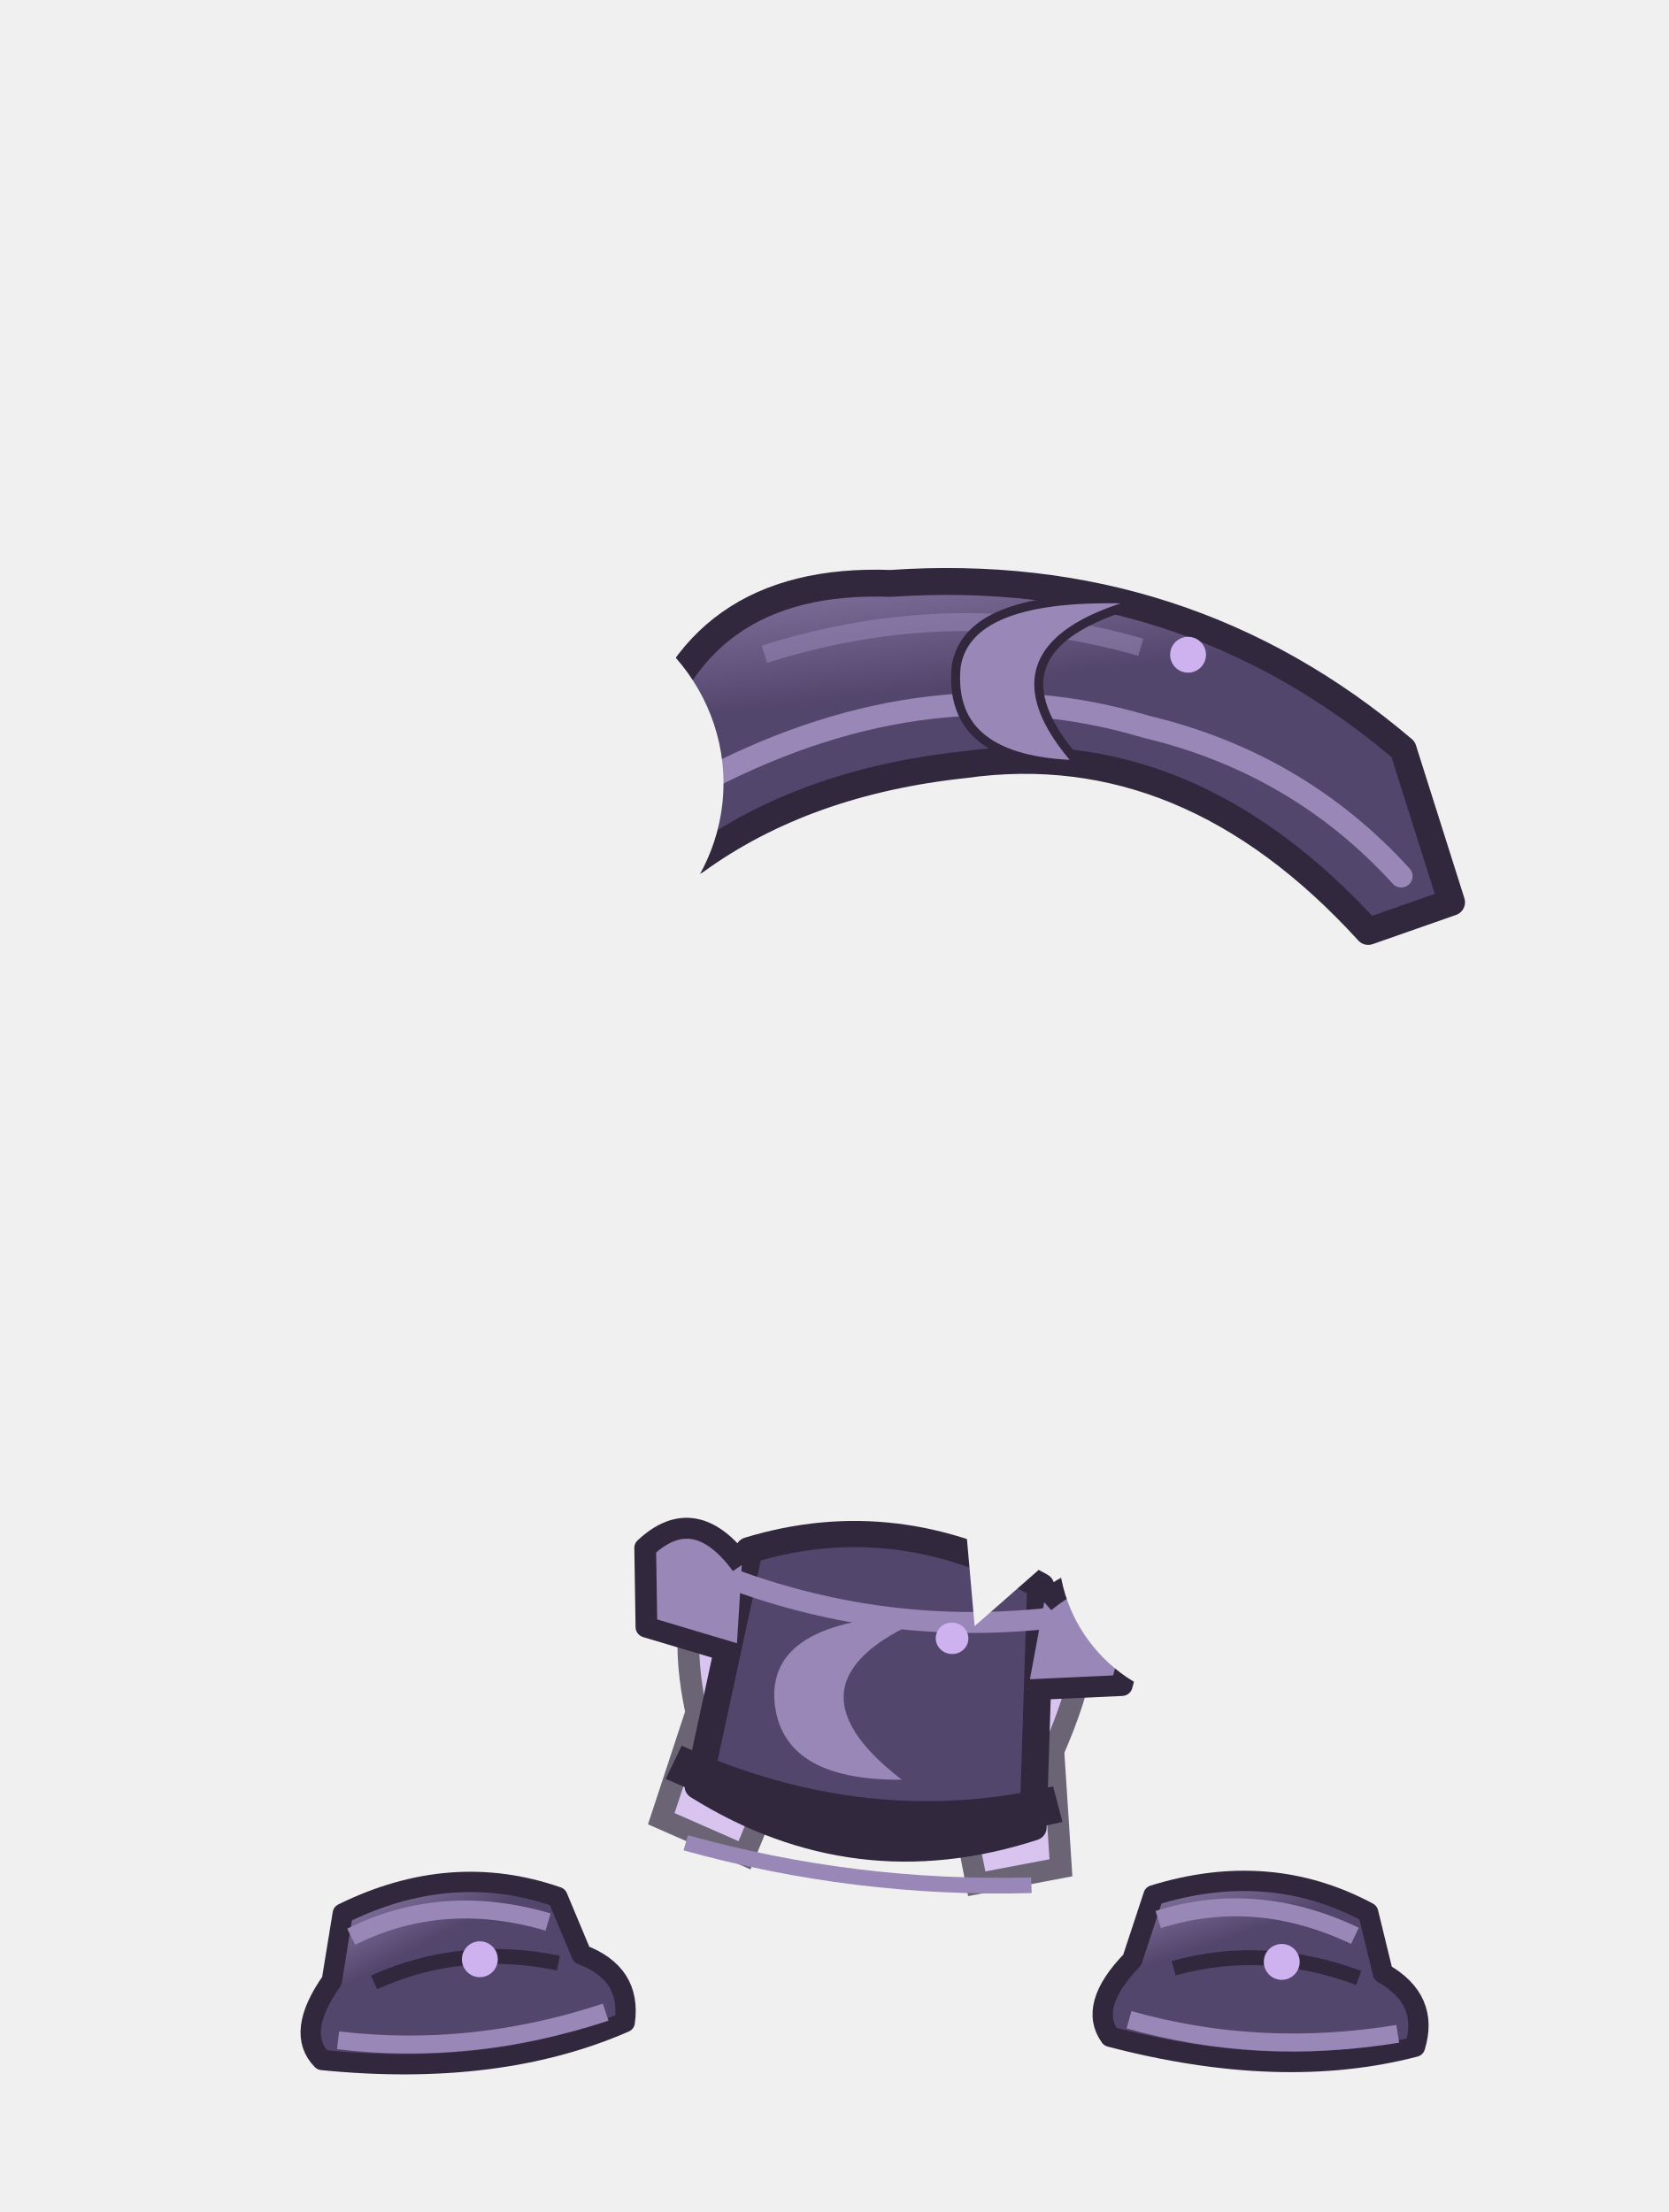
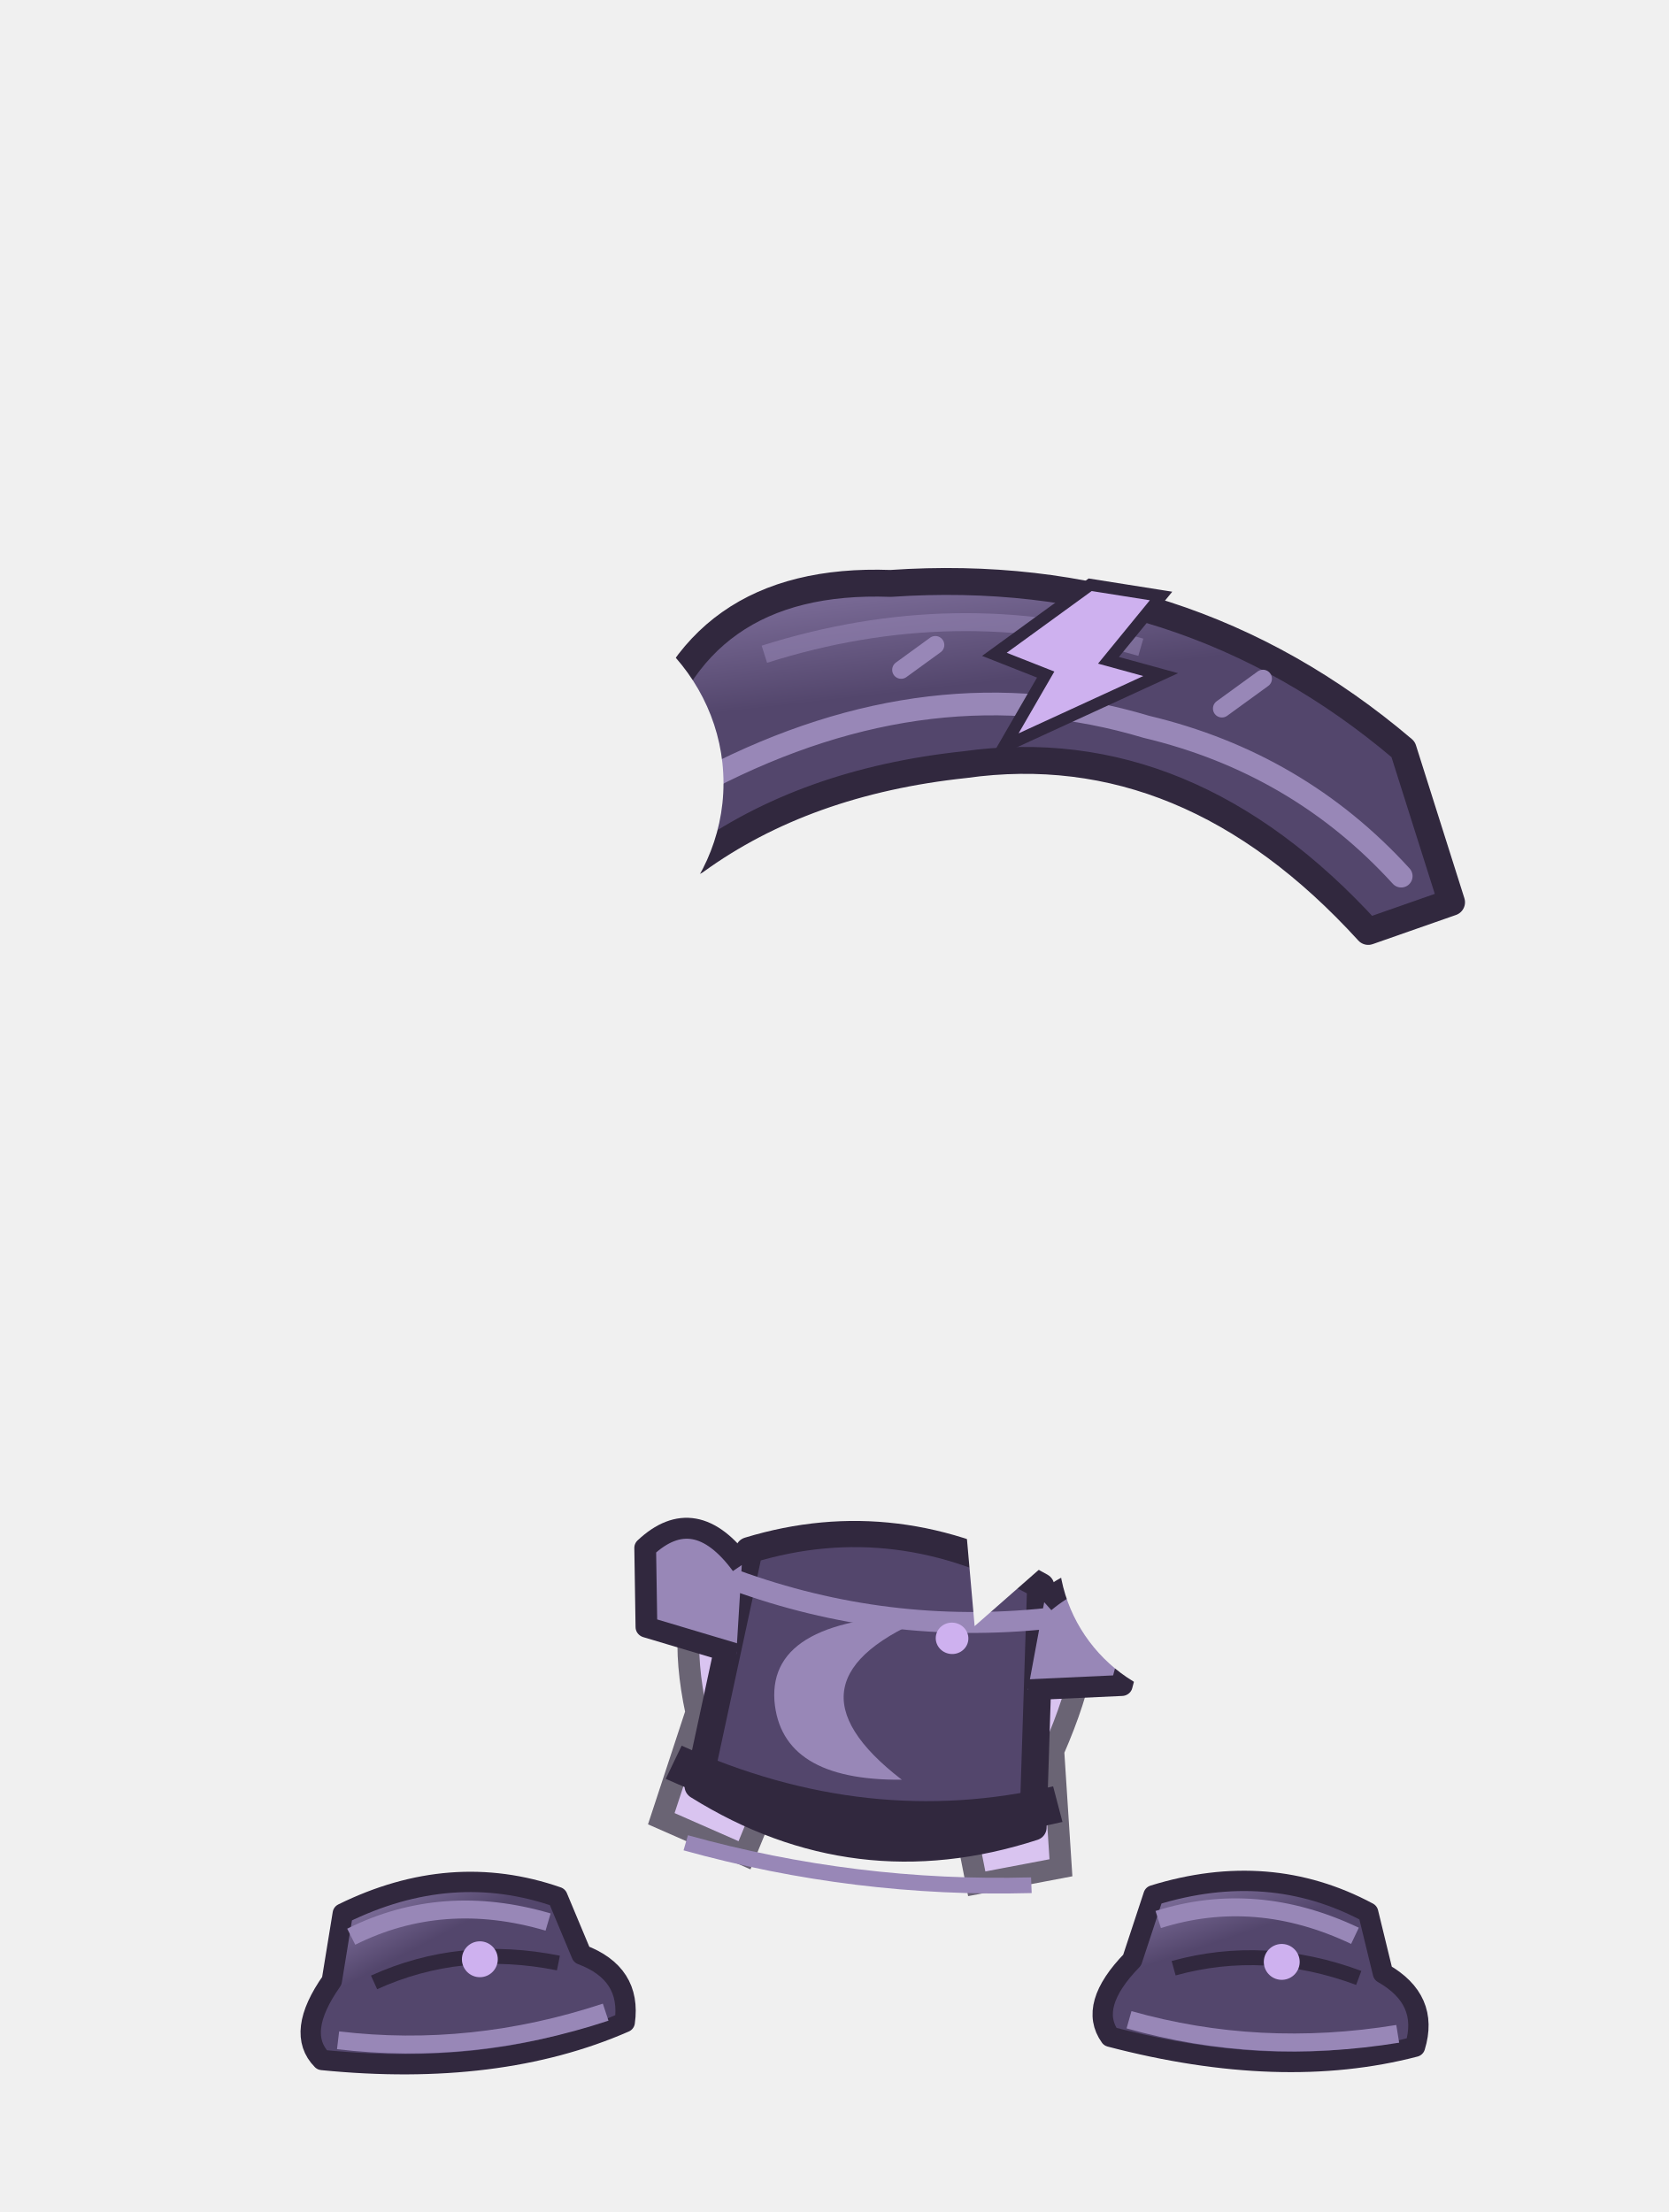
<svg xmlns="http://www.w3.org/2000/svg" width="279" height="370" viewBox="0 0 279 370" data-armor="shadow" data-phase="hurt" data-frame="2">
  <defs>
    <linearGradient id="metal" x1="0" y1="0" x2=".7" y2="1">
      <stop stop-color="#9887b7" />
      <stop offset=".4" stop-color="#53466c" />
      <stop offset="1" stop-color="#53466c" />
    </linearGradient>
    <mask id="details" maskUnits="userSpaceOnUse" x="0" y="0" width="279" height="370">
      <rect width="279" height="370" fill="white" />
      <g fill="black">
        <ellipse data-protect="flower" cx="86" cy="131" rx="35" ry="33" />
        <ellipse data-protect="paw" cx="74" cy="209" rx="26" ry="25" />
        <ellipse data-protect="paw" cx="203" cy="259" rx="26" ry="26" />
        <polygon data-protect="scarf" points="103,215 160,238 163,272 204,236" />
      </g>
    </mask>
  </defs>
  <g mask="url(#details)">
    <g transform="translate(78 335) rotate(-6)">
      <g data-part="boot">
        <path d="M-19 -17Q0 -24 17 -16L20 -6Q28 -2 26 6Q4 13 -25 7Q-29 2 -22 -6Z" fill="url(#metal)" stroke="#31283e" stroke-width="3.4" stroke-linejoin="round" />
        <path d="M-18 -13Q-2 -19 15 -12M-22 4Q0 9 23 4" fill="none" stroke="#9887b7" stroke-width="3" />
        <path d="M-15 -5Q0 -10 16 -5" fill="none" stroke="#31283e" stroke-width="2.5" />
        <circle cx="3" cy="-7" r="3" fill="#ceb1ef" />
      </g>
    </g>
    <g transform="translate(211 335) rotate(3)">
      <g data-part="boot">
        <path d="M-19 -17Q0 -24 17 -16L20 -6Q28 -2 26 6Q4 13 -25 7Q-29 2 -22 -6Z" fill="url(#metal)" stroke="#31283e" stroke-width="3.4" stroke-linejoin="round" />
        <path d="M-18 -13Q-2 -19 15 -12M-22 4Q0 9 23 4" fill="none" stroke="#9887b7" stroke-width="3" />
        <path d="M-15 -5Q0 -10 16 -5" fill="none" stroke="#31283e" stroke-width="2.5" />
        <circle cx="3" cy="-7" r="3" fill="#ceb1ef" />
      </g>
    </g>
    <g transform="translate(147 284) rotate(7)">
      <g data-part="chestplate" transform="translate(-45.5 -35) scale(0.91 0.875)">
        <path d="M16 18Q11 29 17 47L13 68 29 73 34 54 66 54 72 73 87 68 83 46Q89 25 84 18" fill="#ceb1ef" opacity=".7" stroke="#31283e" stroke-width="4" />
        <path d="M23 15 Q49 3 77 15 L81 61 Q50 76 19 61Z" fill="#53466c" stroke="#31283e" stroke-width="5" stroke-linejoin="round" />
        <path d="M22 18Q12 7 4 17L6 32 23 35M78 18Q88 7 96 17L94 32 77 35" fill="#9887b7" stroke="#31283e" stroke-width="4" stroke-linejoin="round" />
        <path d="M21 21Q50 28 79 21" fill="none" stroke="#9887b7" stroke-width="4" />
        <path d="M14 57Q51 69 85 56" fill="none" stroke="#31283e" stroke-width="7" />
        <path d="M58 23Q30 39 56 55Q34 58 31 43Q28 27 58 23Z" fill="#9887b7" />
        <circle cx="62" cy="27" r="3" fill="#ceb1ef" />
        <path d="M18 72Q50 77 82 72" fill="none" stroke="#9887b7" stroke-width="3" />
      </g>
    </g>
    <g transform="translate(172 163) rotate(9)">
      <g data-part="helmet">
        <path d="M-69 -26Q-66 -57 -33 -61Q15 -72 56 -47L68 -23L55 -16Q20 -44 -16 -33Q-42 -26 -58 -10Z" fill="url(#metal)" stroke="#31283e" stroke-width="4.5" stroke-linejoin="round" />
        <path d="M-58 -24Q-24 -49 13 -44Q39 -42 59 -26" fill="none" stroke="#9887b7" stroke-width="3.8" stroke-linecap="round" />
        <path d="M-52 -46Q-22 -61 10 -57" fill="none" stroke="#9887b7" stroke-width="3" opacity=".55" />
-         <path d="M10 -65Q-18 -53 3 -36Q-19 -33 -20 -49Q-20 -62 10 -65Z" fill="#9887b7" stroke="#31283e" stroke-width="1.5" />
-         <circle cx="18" cy="-57" r="3" fill="#ceb1ef" />
+         <path d="M0 -66L-14 -52L-5 -50L-10 -37L14 -53L5 -54L12 -66Z" fill="#ceb1ef" stroke="#31283e" stroke-width="2" />
+         <path d="M-29 -47L-24 -52M25 -49L31 -55" stroke="#9887b7" stroke-width="3" stroke-linecap="round" />
      </g>
    </g>
  </g>
</svg>
